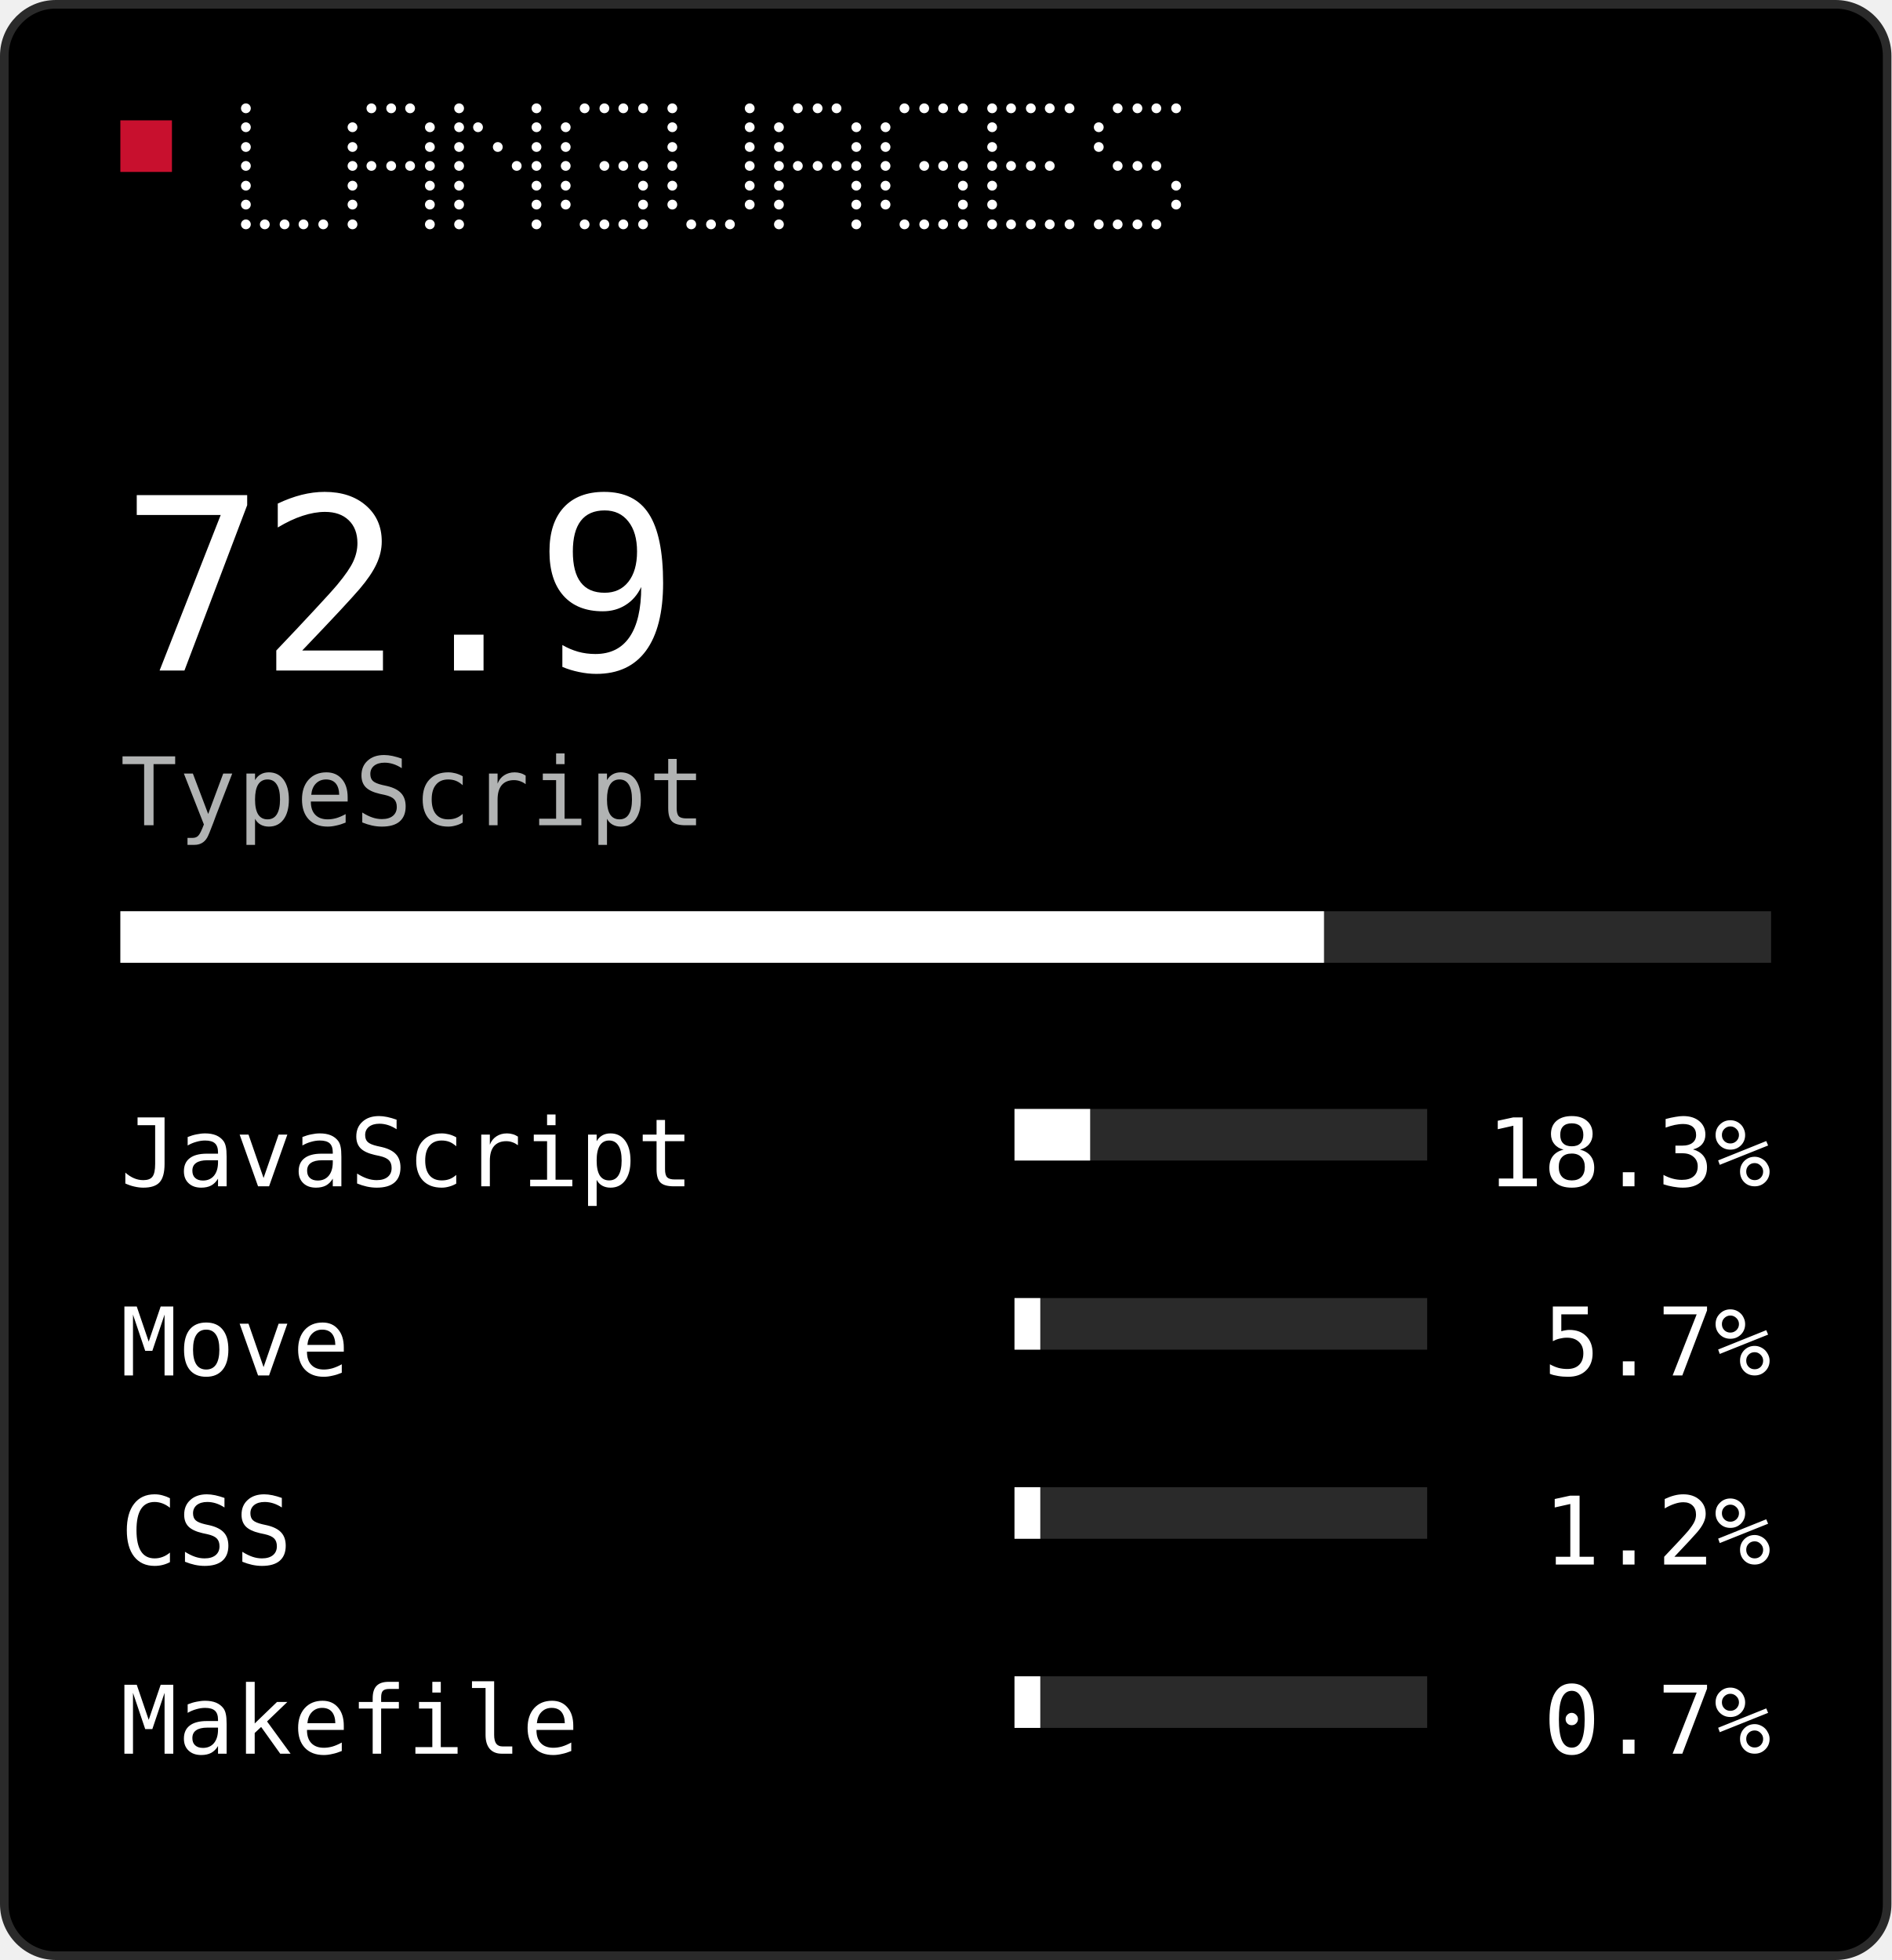
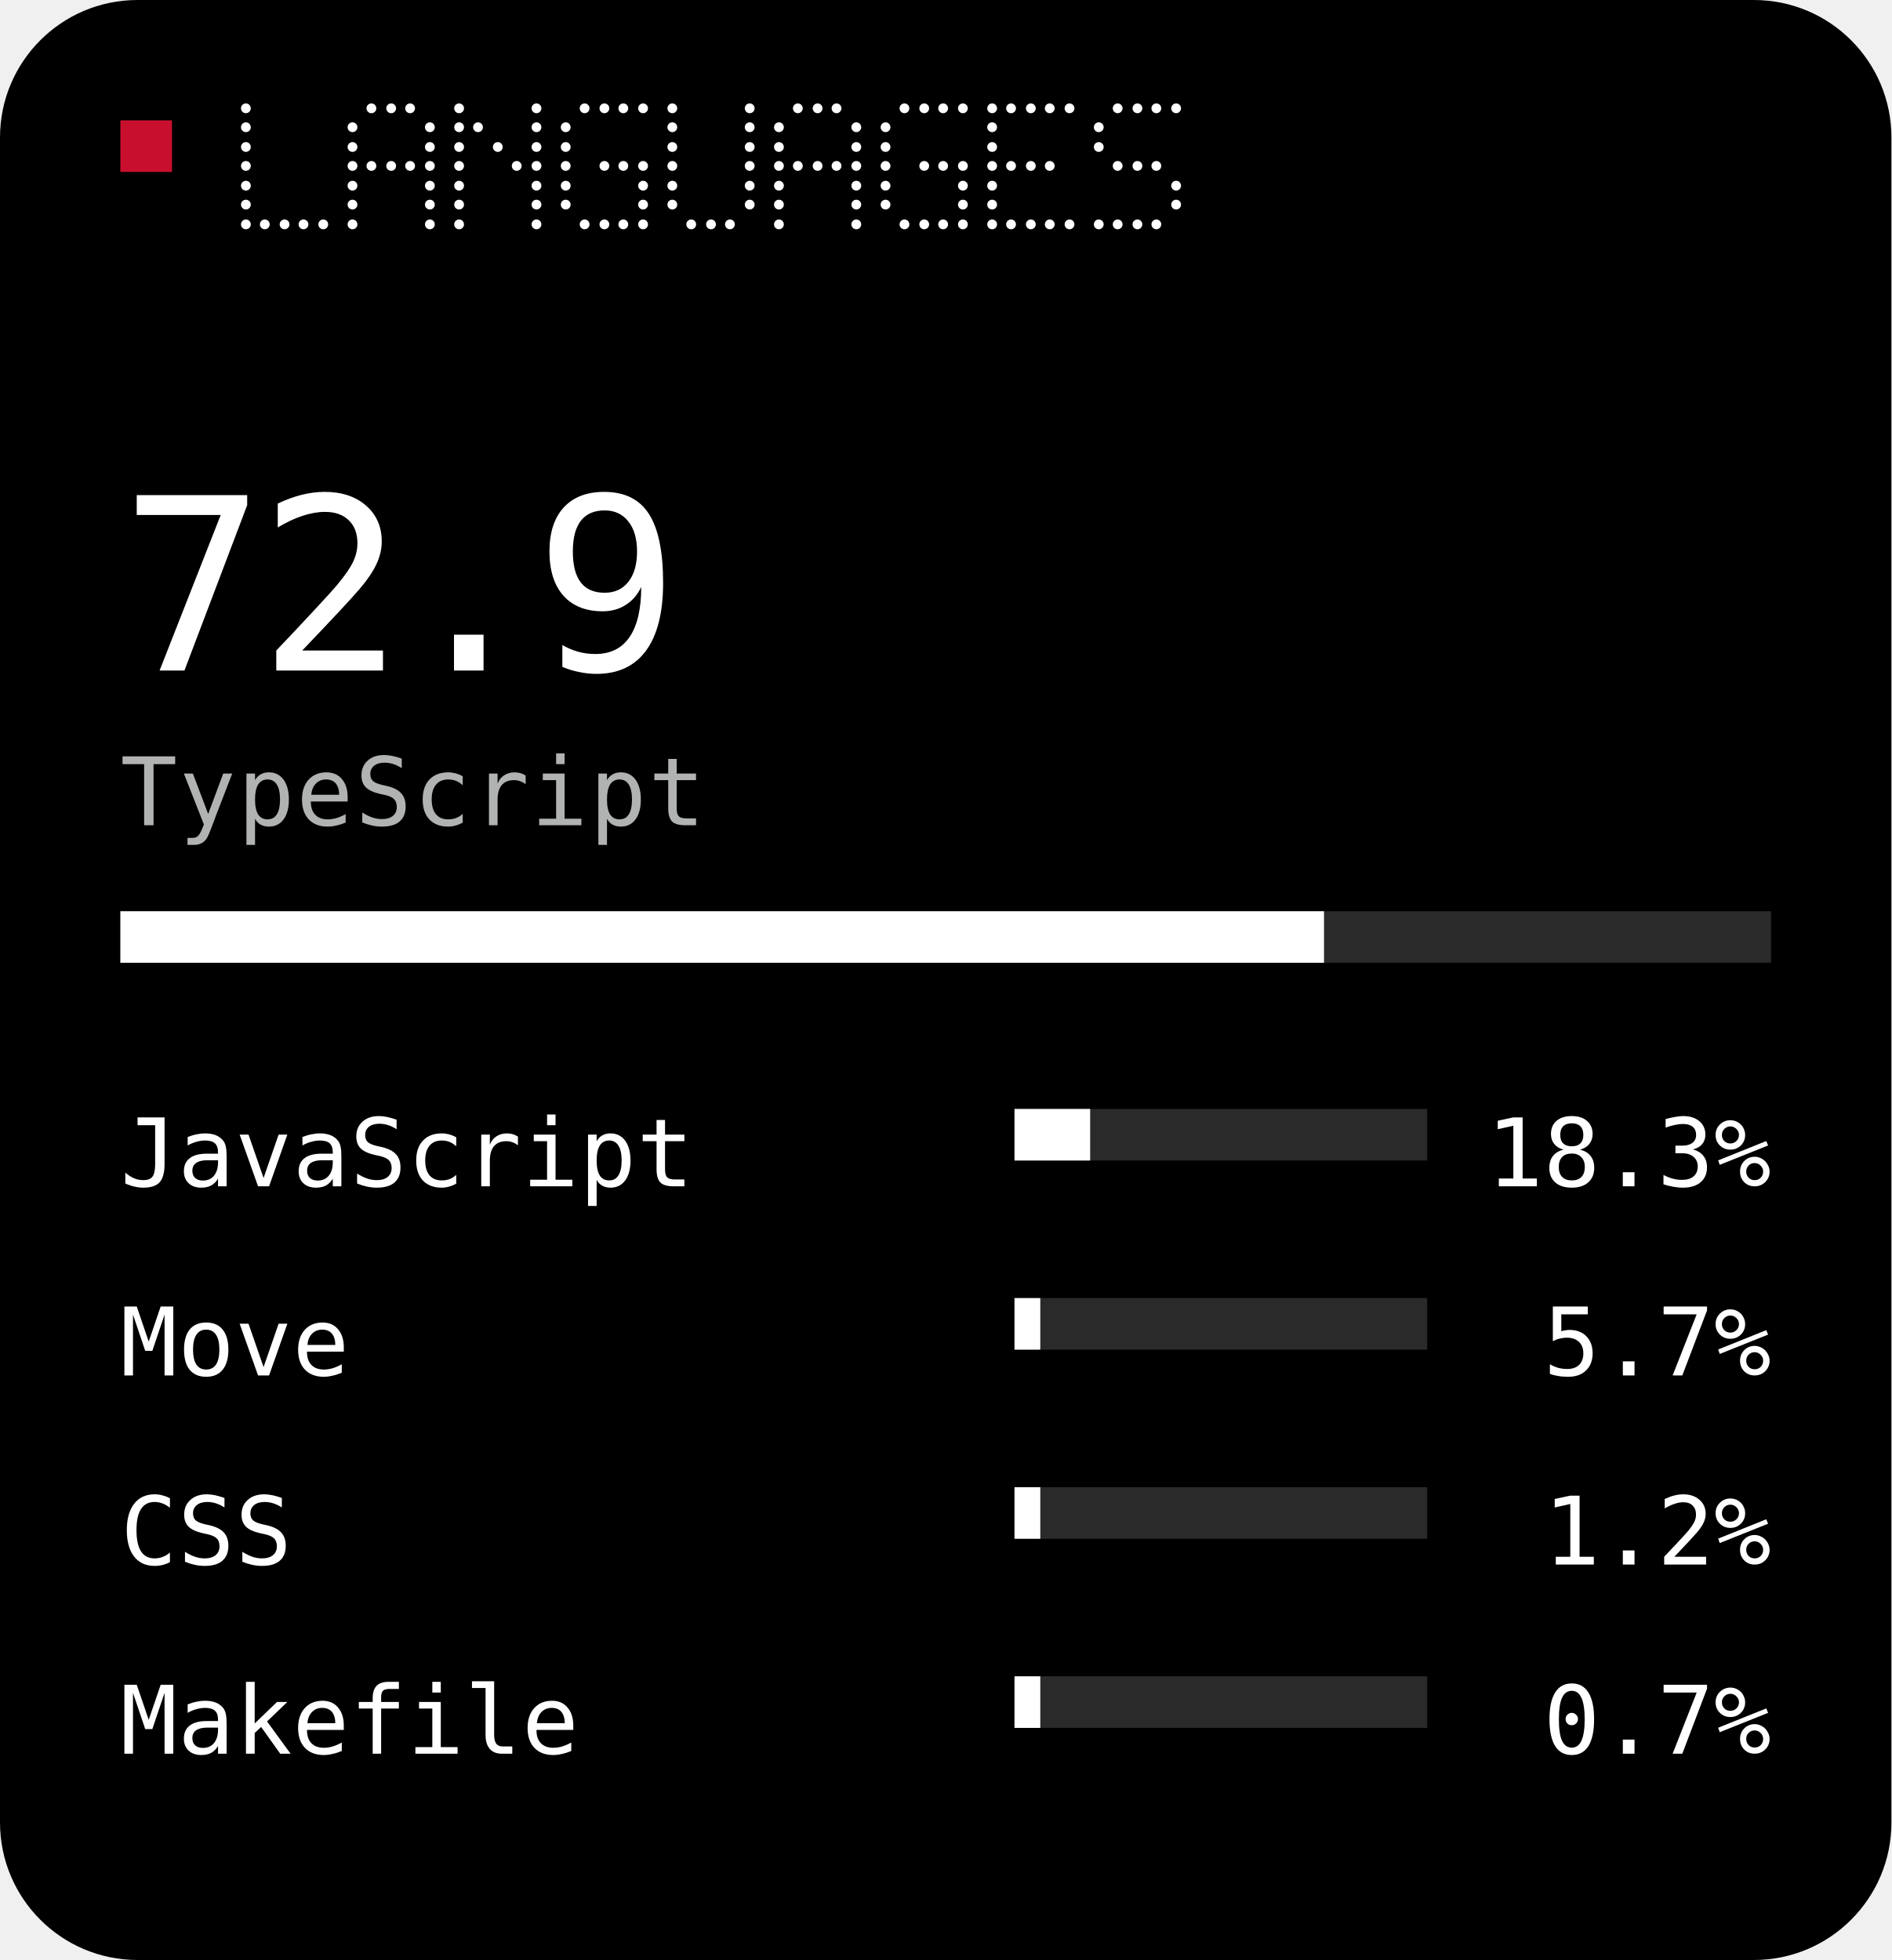
<svg xmlns="http://www.w3.org/2000/svg" width="220" height="228" viewBox="0 0 220 228" role="img">
-   <rect x="0.5" y="0.5" width="219" height="227" rx="6" fill="#000000" stroke="#2A2A2A" stroke-width="1" />
+   <rect width="220" height="228" rx="16" fill="#000000" />
  <rect x="14" y="14" width="6" height="6" fill="#C8102E" />
  <circle cx="28.6" cy="12.6" r="0.57" fill="#FFFFFF" />
  <circle cx="28.6" cy="14.8" r="0.57" fill="#FFFFFF" />
  <circle cx="28.6" cy="17.1" r="0.57" fill="#FFFFFF" />
  <circle cx="28.6" cy="19.3" r="0.57" fill="#FFFFFF" />
  <circle cx="28.6" cy="21.6" r="0.57" fill="#FFFFFF" />
  <circle cx="28.6" cy="23.8" r="0.57" fill="#FFFFFF" />
  <circle cx="28.6" cy="26.1" r="0.57" fill="#FFFFFF" />
  <circle cx="30.8" cy="26.1" r="0.57" fill="#FFFFFF" />
  <circle cx="33.1" cy="26.1" r="0.57" fill="#FFFFFF" />
  <circle cx="35.3" cy="26.1" r="0.57" fill="#FFFFFF" />
  <circle cx="37.6" cy="26.1" r="0.57" fill="#FFFFFF" />
  <circle cx="43.2" cy="12.6" r="0.57" fill="#FFFFFF" />
  <circle cx="45.5" cy="12.6" r="0.57" fill="#FFFFFF" />
  <circle cx="47.7" cy="12.6" r="0.57" fill="#FFFFFF" />
  <circle cx="41.0" cy="14.8" r="0.57" fill="#FFFFFF" />
  <circle cx="50.0" cy="14.8" r="0.57" fill="#FFFFFF" />
  <circle cx="41.0" cy="17.1" r="0.57" fill="#FFFFFF" />
  <circle cx="50.0" cy="17.1" r="0.57" fill="#FFFFFF" />
  <circle cx="41.0" cy="19.3" r="0.57" fill="#FFFFFF" />
  <circle cx="43.2" cy="19.3" r="0.57" fill="#FFFFFF" />
  <circle cx="45.5" cy="19.3" r="0.57" fill="#FFFFFF" />
  <circle cx="47.7" cy="19.3" r="0.57" fill="#FFFFFF" />
  <circle cx="50.0" cy="19.3" r="0.57" fill="#FFFFFF" />
  <circle cx="41.0" cy="21.6" r="0.57" fill="#FFFFFF" />
  <circle cx="50.0" cy="21.6" r="0.57" fill="#FFFFFF" />
  <circle cx="41.0" cy="23.8" r="0.57" fill="#FFFFFF" />
  <circle cx="50.0" cy="23.8" r="0.57" fill="#FFFFFF" />
  <circle cx="41.0" cy="26.1" r="0.57" fill="#FFFFFF" />
  <circle cx="50.0" cy="26.1" r="0.57" fill="#FFFFFF" />
  <circle cx="53.4" cy="12.6" r="0.57" fill="#FFFFFF" />
  <circle cx="62.4" cy="12.6" r="0.57" fill="#FFFFFF" />
  <circle cx="53.4" cy="14.8" r="0.57" fill="#FFFFFF" />
  <circle cx="55.6" cy="14.8" r="0.57" fill="#FFFFFF" />
  <circle cx="62.4" cy="14.8" r="0.57" fill="#FFFFFF" />
  <circle cx="53.4" cy="17.1" r="0.57" fill="#FFFFFF" />
  <circle cx="57.9" cy="17.1" r="0.57" fill="#FFFFFF" />
  <circle cx="62.4" cy="17.1" r="0.57" fill="#FFFFFF" />
  <circle cx="53.4" cy="19.3" r="0.57" fill="#FFFFFF" />
  <circle cx="60.1" cy="19.3" r="0.57" fill="#FFFFFF" />
  <circle cx="62.4" cy="19.3" r="0.57" fill="#FFFFFF" />
  <circle cx="53.4" cy="21.6" r="0.57" fill="#FFFFFF" />
  <circle cx="62.4" cy="21.6" r="0.57" fill="#FFFFFF" />
  <circle cx="53.4" cy="23.8" r="0.57" fill="#FFFFFF" />
  <circle cx="62.4" cy="23.8" r="0.57" fill="#FFFFFF" />
  <circle cx="53.4" cy="26.1" r="0.57" fill="#FFFFFF" />
  <circle cx="62.4" cy="26.1" r="0.57" fill="#FFFFFF" />
  <circle cx="68.0" cy="12.6" r="0.57" fill="#FFFFFF" />
  <circle cx="70.3" cy="12.6" r="0.57" fill="#FFFFFF" />
  <circle cx="72.5" cy="12.6" r="0.57" fill="#FFFFFF" />
  <circle cx="74.8" cy="12.6" r="0.57" fill="#FFFFFF" />
  <circle cx="65.8" cy="14.8" r="0.57" fill="#FFFFFF" />
  <circle cx="65.8" cy="17.1" r="0.57" fill="#FFFFFF" />
  <circle cx="65.8" cy="19.3" r="0.57" fill="#FFFFFF" />
  <circle cx="70.3" cy="19.3" r="0.57" fill="#FFFFFF" />
  <circle cx="72.5" cy="19.3" r="0.57" fill="#FFFFFF" />
  <circle cx="74.8" cy="19.3" r="0.57" fill="#FFFFFF" />
  <circle cx="65.8" cy="21.6" r="0.57" fill="#FFFFFF" />
  <circle cx="74.8" cy="21.6" r="0.57" fill="#FFFFFF" />
  <circle cx="65.8" cy="23.8" r="0.57" fill="#FFFFFF" />
  <circle cx="74.8" cy="23.8" r="0.57" fill="#FFFFFF" />
  <circle cx="68.0" cy="26.1" r="0.57" fill="#FFFFFF" />
  <circle cx="70.3" cy="26.1" r="0.57" fill="#FFFFFF" />
  <circle cx="72.5" cy="26.1" r="0.57" fill="#FFFFFF" />
  <circle cx="74.8" cy="26.1" r="0.57" fill="#FFFFFF" />
  <circle cx="78.2" cy="12.6" r="0.57" fill="#FFFFFF" />
  <circle cx="87.2" cy="12.6" r="0.57" fill="#FFFFFF" />
  <circle cx="78.2" cy="14.8" r="0.57" fill="#FFFFFF" />
  <circle cx="87.2" cy="14.8" r="0.57" fill="#FFFFFF" />
  <circle cx="78.2" cy="17.1" r="0.57" fill="#FFFFFF" />
  <circle cx="87.2" cy="17.1" r="0.57" fill="#FFFFFF" />
  <circle cx="78.2" cy="19.3" r="0.57" fill="#FFFFFF" />
  <circle cx="87.2" cy="19.3" r="0.57" fill="#FFFFFF" />
  <circle cx="78.2" cy="21.6" r="0.57" fill="#FFFFFF" />
  <circle cx="87.2" cy="21.6" r="0.57" fill="#FFFFFF" />
  <circle cx="78.2" cy="23.8" r="0.57" fill="#FFFFFF" />
  <circle cx="87.2" cy="23.8" r="0.57" fill="#FFFFFF" />
  <circle cx="80.4" cy="26.1" r="0.57" fill="#FFFFFF" />
  <circle cx="82.7" cy="26.1" r="0.57" fill="#FFFFFF" />
  <circle cx="84.9" cy="26.1" r="0.57" fill="#FFFFFF" />
  <circle cx="92.8" cy="12.6" r="0.57" fill="#FFFFFF" />
  <circle cx="95.1" cy="12.6" r="0.57" fill="#FFFFFF" />
  <circle cx="97.3" cy="12.6" r="0.57" fill="#FFFFFF" />
  <circle cx="90.6" cy="14.8" r="0.57" fill="#FFFFFF" />
  <circle cx="99.6" cy="14.8" r="0.57" fill="#FFFFFF" />
  <circle cx="90.6" cy="17.1" r="0.57" fill="#FFFFFF" />
  <circle cx="99.6" cy="17.1" r="0.57" fill="#FFFFFF" />
  <circle cx="90.6" cy="19.3" r="0.57" fill="#FFFFFF" />
  <circle cx="92.8" cy="19.3" r="0.57" fill="#FFFFFF" />
  <circle cx="95.1" cy="19.3" r="0.57" fill="#FFFFFF" />
  <circle cx="97.3" cy="19.3" r="0.57" fill="#FFFFFF" />
  <circle cx="99.6" cy="19.3" r="0.57" fill="#FFFFFF" />
  <circle cx="90.6" cy="21.6" r="0.57" fill="#FFFFFF" />
  <circle cx="99.6" cy="21.6" r="0.57" fill="#FFFFFF" />
  <circle cx="90.6" cy="23.8" r="0.57" fill="#FFFFFF" />
  <circle cx="99.6" cy="23.8" r="0.57" fill="#FFFFFF" />
  <circle cx="90.6" cy="26.1" r="0.57" fill="#FFFFFF" />
  <circle cx="99.6" cy="26.1" r="0.57" fill="#FFFFFF" />
  <circle cx="105.2" cy="12.6" r="0.57" fill="#FFFFFF" />
  <circle cx="107.5" cy="12.6" r="0.57" fill="#FFFFFF" />
  <circle cx="109.7" cy="12.6" r="0.57" fill="#FFFFFF" />
  <circle cx="112.0" cy="12.6" r="0.57" fill="#FFFFFF" />
  <circle cx="103.0" cy="14.8" r="0.57" fill="#FFFFFF" />
  <circle cx="103.0" cy="17.1" r="0.57" fill="#FFFFFF" />
  <circle cx="103.0" cy="19.3" r="0.57" fill="#FFFFFF" />
  <circle cx="107.5" cy="19.3" r="0.57" fill="#FFFFFF" />
  <circle cx="109.7" cy="19.3" r="0.57" fill="#FFFFFF" />
  <circle cx="112.0" cy="19.3" r="0.57" fill="#FFFFFF" />
  <circle cx="103.0" cy="21.6" r="0.57" fill="#FFFFFF" />
  <circle cx="112.0" cy="21.6" r="0.57" fill="#FFFFFF" />
  <circle cx="103.0" cy="23.8" r="0.57" fill="#FFFFFF" />
  <circle cx="112.0" cy="23.8" r="0.57" fill="#FFFFFF" />
  <circle cx="105.2" cy="26.1" r="0.57" fill="#FFFFFF" />
  <circle cx="107.5" cy="26.1" r="0.57" fill="#FFFFFF" />
  <circle cx="109.7" cy="26.1" r="0.57" fill="#FFFFFF" />
  <circle cx="112.0" cy="26.1" r="0.57" fill="#FFFFFF" />
  <circle cx="115.4" cy="12.6" r="0.57" fill="#FFFFFF" />
  <circle cx="117.6" cy="12.6" r="0.57" fill="#FFFFFF" />
  <circle cx="119.9" cy="12.6" r="0.57" fill="#FFFFFF" />
  <circle cx="122.1" cy="12.6" r="0.57" fill="#FFFFFF" />
  <circle cx="124.4" cy="12.6" r="0.57" fill="#FFFFFF" />
  <circle cx="115.4" cy="14.8" r="0.57" fill="#FFFFFF" />
  <circle cx="115.4" cy="17.1" r="0.57" fill="#FFFFFF" />
  <circle cx="115.4" cy="19.3" r="0.57" fill="#FFFFFF" />
  <circle cx="117.6" cy="19.3" r="0.57" fill="#FFFFFF" />
  <circle cx="119.9" cy="19.3" r="0.57" fill="#FFFFFF" />
  <circle cx="122.1" cy="19.3" r="0.57" fill="#FFFFFF" />
  <circle cx="115.4" cy="21.6" r="0.57" fill="#FFFFFF" />
  <circle cx="115.4" cy="23.8" r="0.57" fill="#FFFFFF" />
  <circle cx="115.4" cy="26.1" r="0.57" fill="#FFFFFF" />
  <circle cx="117.6" cy="26.1" r="0.57" fill="#FFFFFF" />
  <circle cx="119.9" cy="26.1" r="0.57" fill="#FFFFFF" />
  <circle cx="122.1" cy="26.1" r="0.57" fill="#FFFFFF" />
  <circle cx="124.4" cy="26.1" r="0.57" fill="#FFFFFF" />
  <circle cx="130.0" cy="12.6" r="0.57" fill="#FFFFFF" />
  <circle cx="132.3" cy="12.6" r="0.57" fill="#FFFFFF" />
  <circle cx="134.5" cy="12.6" r="0.57" fill="#FFFFFF" />
  <circle cx="136.8" cy="12.6" r="0.57" fill="#FFFFFF" />
  <circle cx="127.8" cy="14.8" r="0.57" fill="#FFFFFF" />
  <circle cx="127.8" cy="17.1" r="0.57" fill="#FFFFFF" />
  <circle cx="130.0" cy="19.3" r="0.57" fill="#FFFFFF" />
  <circle cx="132.3" cy="19.3" r="0.57" fill="#FFFFFF" />
  <circle cx="134.5" cy="19.3" r="0.57" fill="#FFFFFF" />
  <circle cx="136.8" cy="21.6" r="0.57" fill="#FFFFFF" />
  <circle cx="136.8" cy="23.8" r="0.57" fill="#FFFFFF" />
  <circle cx="127.8" cy="26.1" r="0.57" fill="#FFFFFF" />
  <circle cx="130.0" cy="26.1" r="0.57" fill="#FFFFFF" />
  <circle cx="132.3" cy="26.1" r="0.57" fill="#FFFFFF" />
  <circle cx="134.5" cy="26.1" r="0.57" fill="#FFFFFF" />
  <text x="14" y="78" fill="#FFFFFF" text-anchor="start" font-family="ui-monospace, Geist Mono, monospace" font-size="28" letter-spacing="-0.8" dominant-baseline="auto">72.9</text>
  <text x="14" y="96" fill="#B1B3B3" text-anchor="start" font-family="ui-monospace, Geist Mono, monospace" font-size="11" letter-spacing="0.2" dominant-baseline="auto">TypeScript</text>
  <rect x="14.0" y="106.0" width="192.0" height="6" fill="#2A2A2A" />
  <rect x="14.0" y="106.0" width="140.0" height="6" fill="#FFFFFF" />
  <text x="14" y="138" fill="#FFFFFF" text-anchor="start" font-family="ui-monospace, Geist Mono, monospace" font-size="11" letter-spacing="0.05" dominant-baseline="auto">JavaScript</text>
  <text x="206" y="138" fill="#FFFFFF" text-anchor="end" font-family="ui-monospace, Geist Mono, monospace" font-size="11" letter-spacing="0" dominant-baseline="auto">18.3%</text>
  <rect x="118.0" y="129.0" width="48.0" height="6" fill="#2A2A2A" />
  <rect x="118.0" y="129.0" width="8.8" height="6" fill="#FFFFFF" />
  <text x="14" y="160" fill="#FFFFFF" text-anchor="start" font-family="ui-monospace, Geist Mono, monospace" font-size="11" letter-spacing="0.05" dominant-baseline="auto">Move</text>
  <text x="206" y="160" fill="#FFFFFF" text-anchor="end" font-family="ui-monospace, Geist Mono, monospace" font-size="11" letter-spacing="0" dominant-baseline="auto">5.7%</text>
  <rect x="118.0" y="151.0" width="48.0" height="6" fill="#2A2A2A" />
  <rect x="118.0" y="151.0" width="3.0" height="6" fill="#FFFFFF" />
  <text x="14" y="182" fill="#FFFFFF" text-anchor="start" font-family="ui-monospace, Geist Mono, monospace" font-size="11" letter-spacing="0.05" dominant-baseline="auto">CSS</text>
  <text x="206" y="182" fill="#FFFFFF" text-anchor="end" font-family="ui-monospace, Geist Mono, monospace" font-size="11" letter-spacing="0" dominant-baseline="auto">1.2%</text>
  <rect x="118.0" y="173.0" width="48.0" height="6" fill="#2A2A2A" />
  <rect x="118.0" y="173.0" width="3.0" height="6" fill="#FFFFFF" />
  <text x="14" y="204" fill="#FFFFFF" text-anchor="start" font-family="ui-monospace, Geist Mono, monospace" font-size="11" letter-spacing="0.05" dominant-baseline="auto">Makefile</text>
  <text x="206" y="204" fill="#FFFFFF" text-anchor="end" font-family="ui-monospace, Geist Mono, monospace" font-size="11" letter-spacing="0" dominant-baseline="auto">0.7%</text>
  <rect x="118.0" y="195.0" width="48.0" height="6" fill="#2A2A2A" />
  <rect x="118.0" y="195.0" width="3.0" height="6" fill="#FFFFFF" />
</svg>
